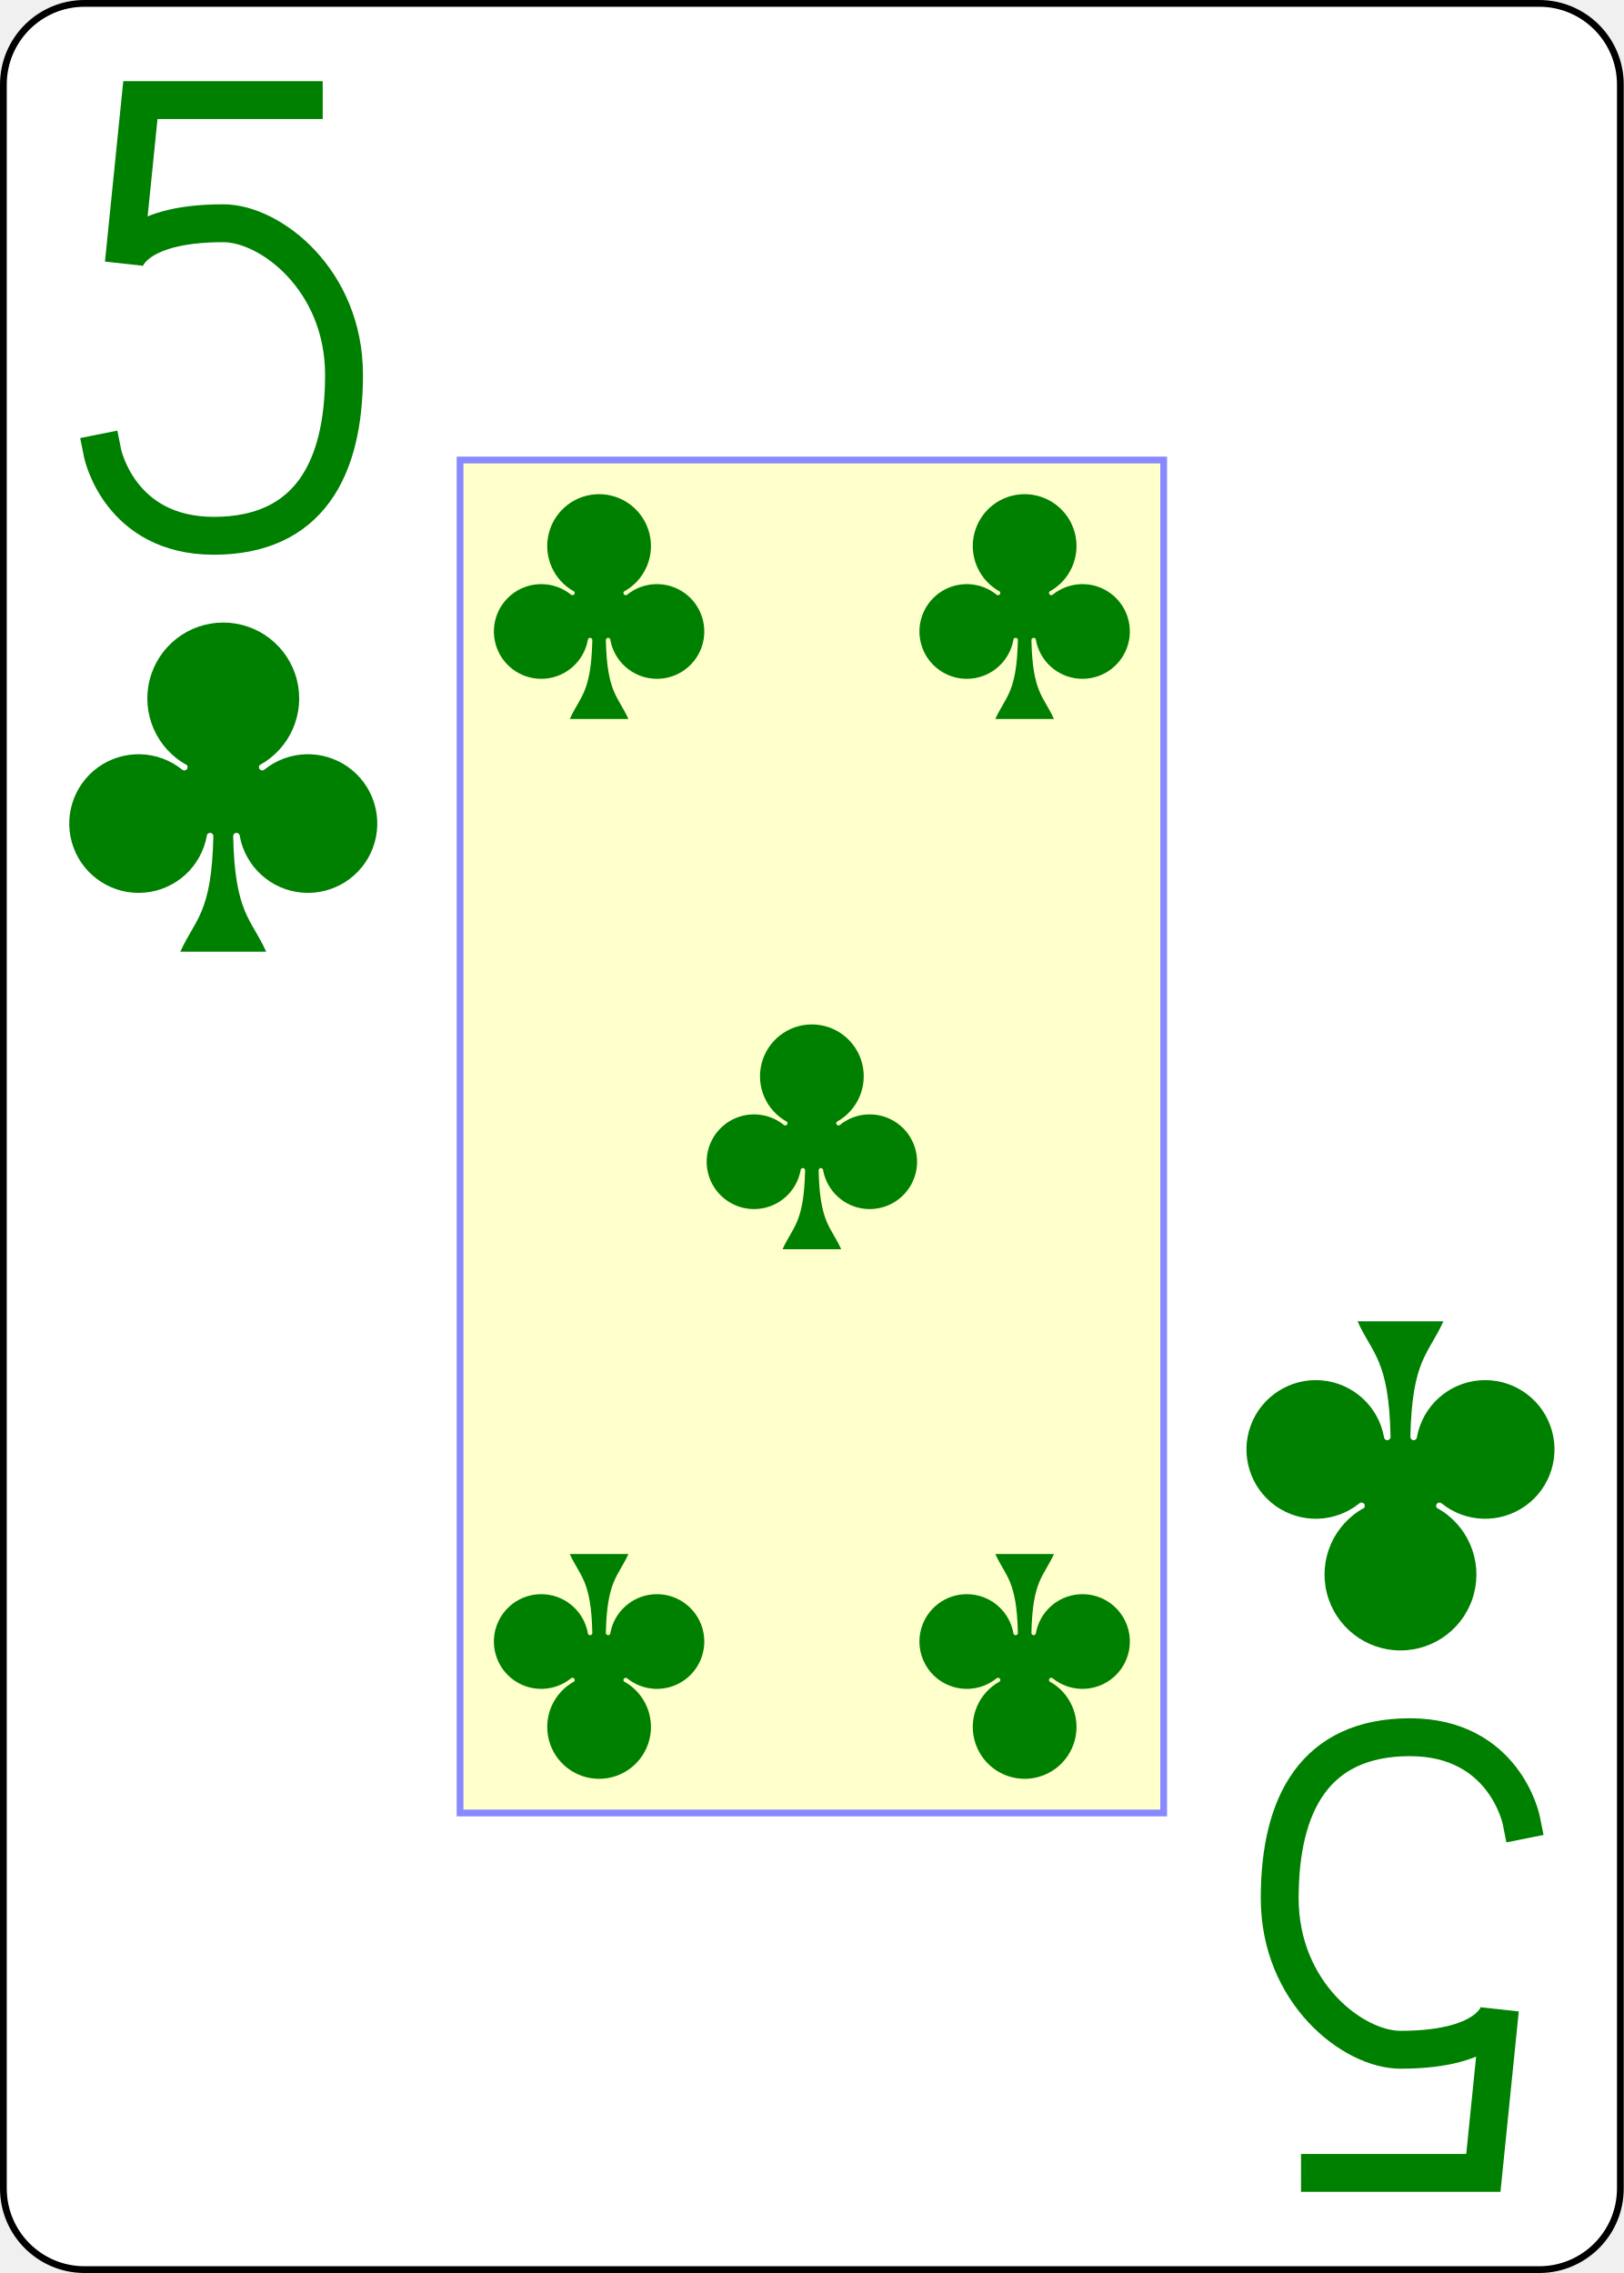
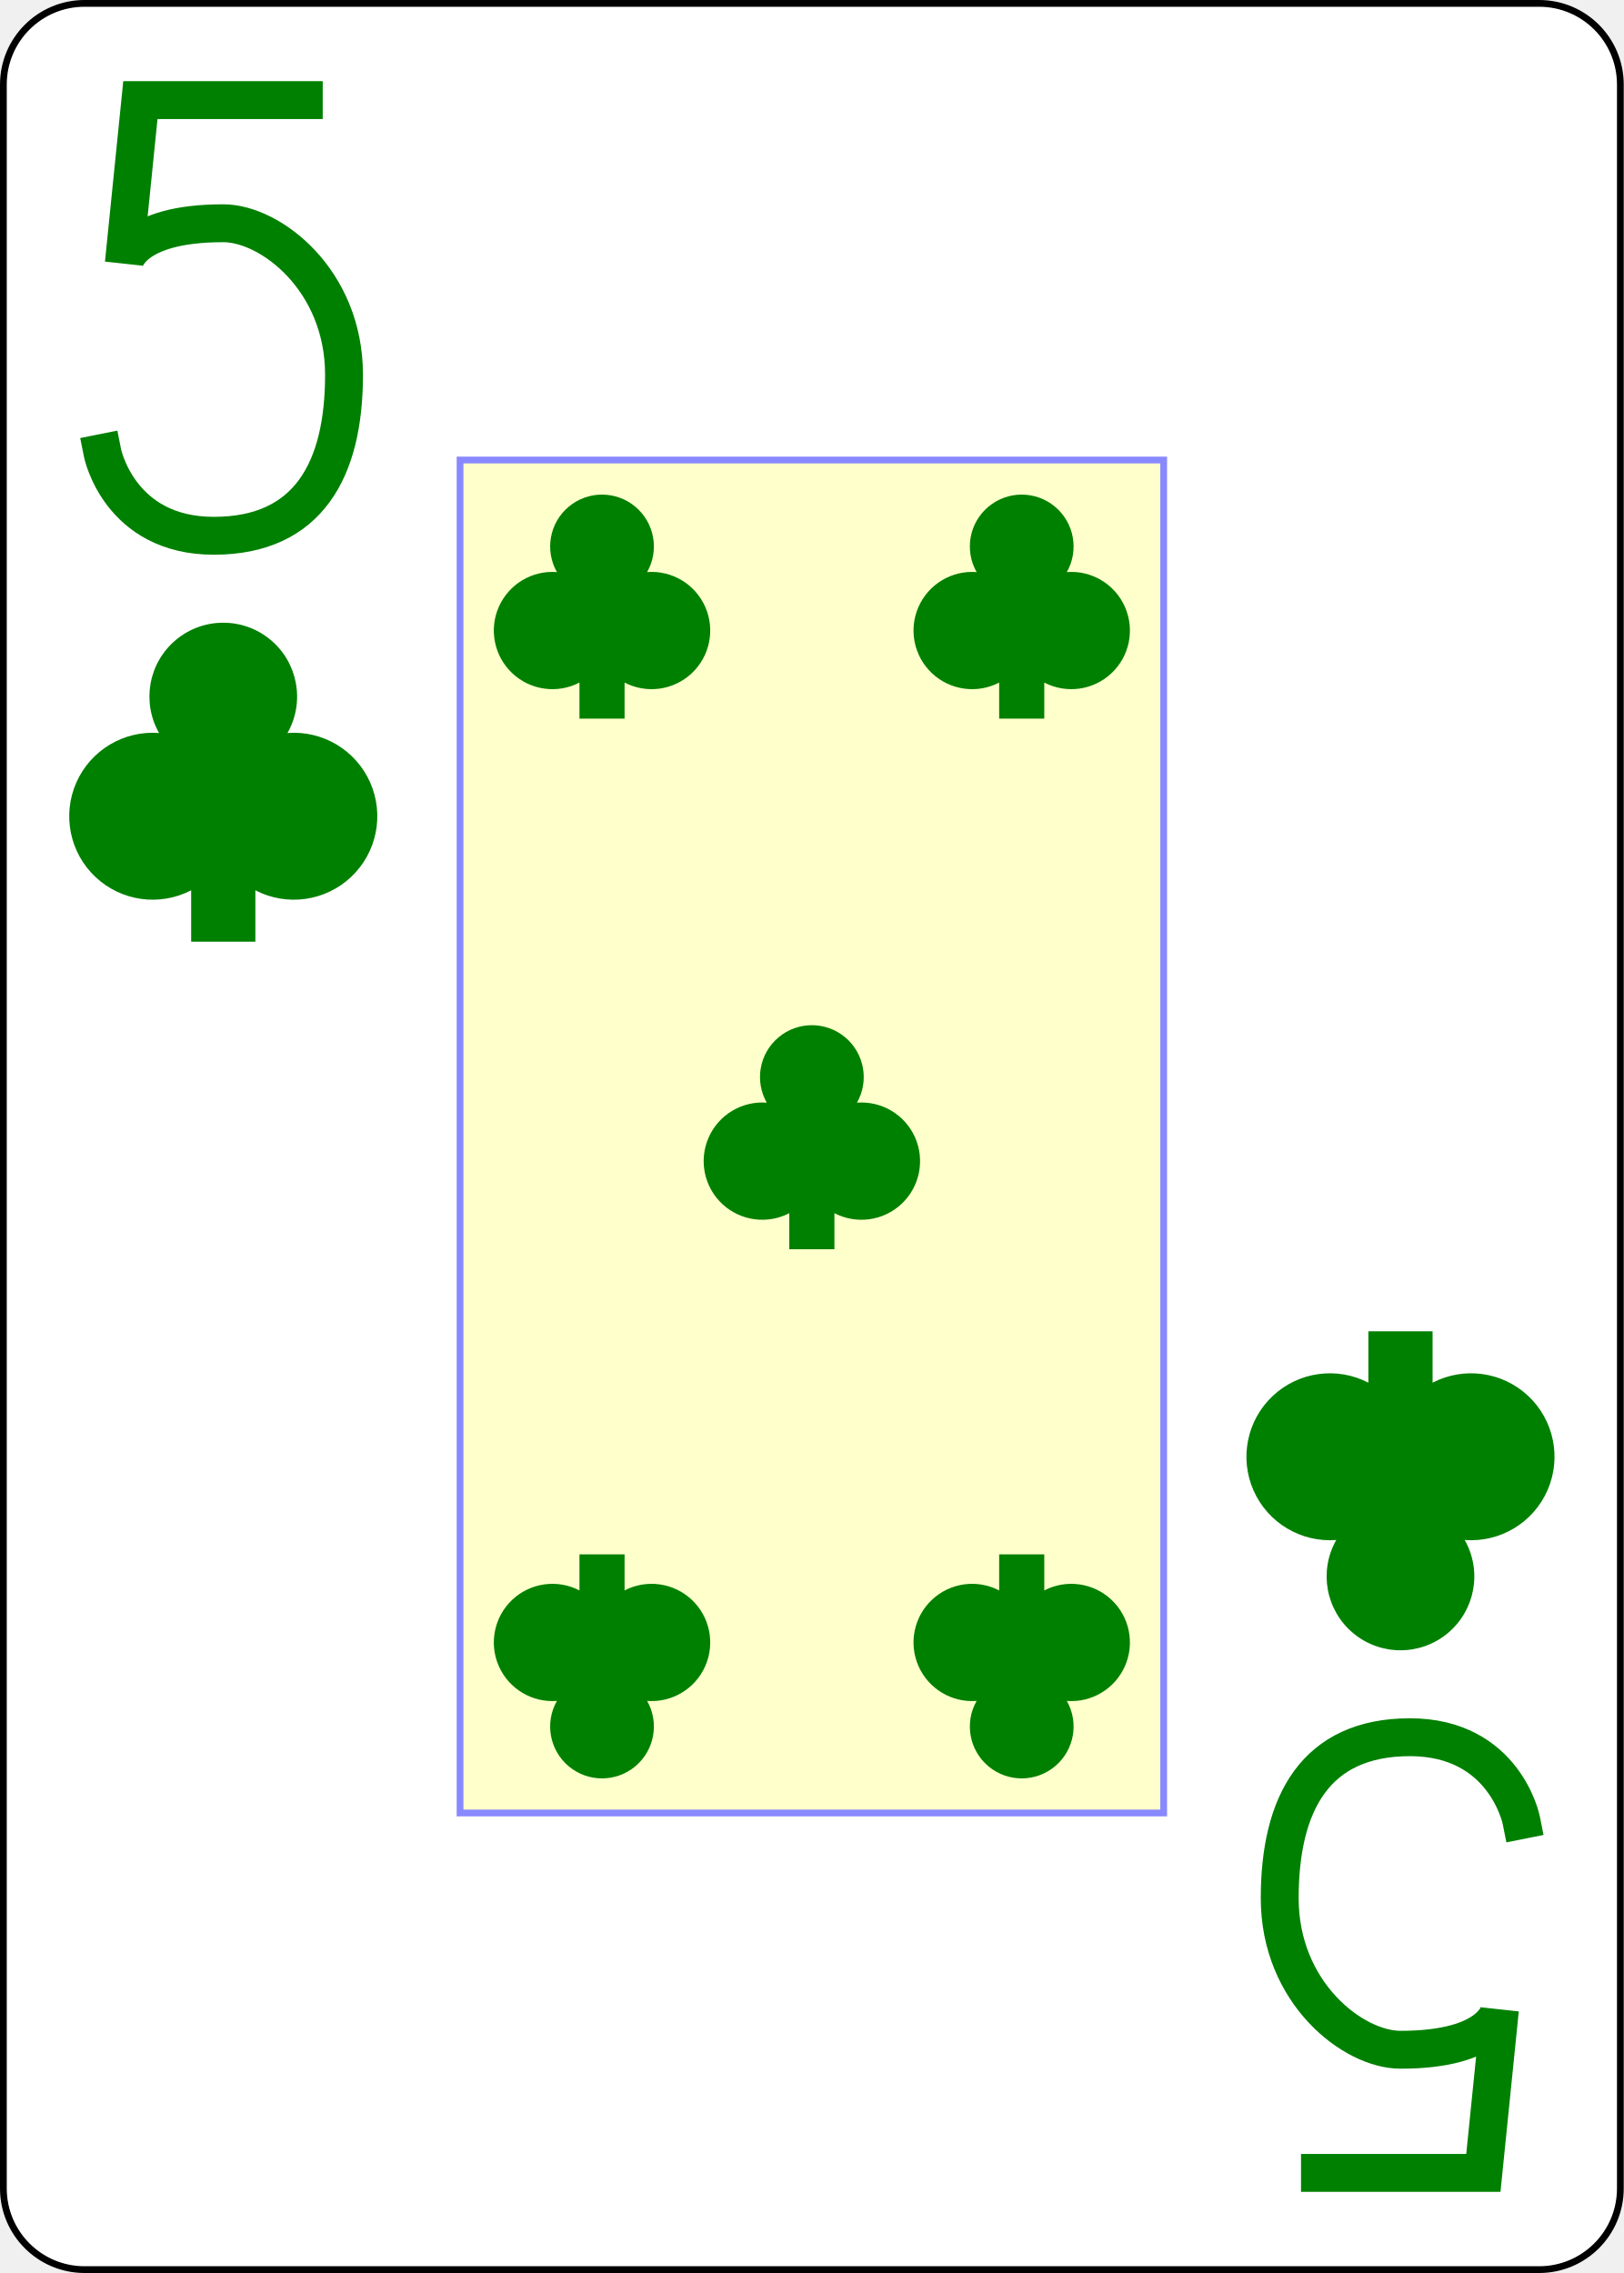
<svg xmlns="http://www.w3.org/2000/svg" xmlns:xlink="http://www.w3.org/1999/xlink" class="card" face="5C" height="3.5in" preserveAspectRatio="none" viewBox="-120 -168 240 336" width="2.5in">
  <symbol id="SC5" viewBox="-600 -600 1200 1200" preserveAspectRatio="xMinYMid">
-     <path d="M30 150C35 385 85 400 130 500L-130 500C-85 400 -35 385 -30 150A10 10 0 0 0 -50 150A210 210 0 1 1 -124 -51A10 10 0 0 0 -110 -65A230 230 0 1 1 110 -65A10 10 0 0 0 124 -51A210 210 0 1 1 50 150A10 10 0 0 0 30 150Z" fill="green" />
+     <path d="M-100 500L100 500L100 340A260 260 0 1 0 200 -150A230 230 0 1 0 -200 -150A260 260 0 1 0 -100 340Z" fill="green" />
  </symbol>
  <symbol id="VC5" viewBox="-500 -500 1000 1000" preserveAspectRatio="xMinYMid">
    <path d="M170 -460L-175 -460L-210 -115C-210 -115 -200 -200 0 -200C100 -200 255 -80 255 120C255 320 180 460 -20 460C-220 460 -255 285 -255 285" stroke="green" stroke-width="80" stroke-linecap="square" stroke-miterlimit="1.5" fill="none" />
  </symbol>
  <defs>
    <rect id="XC5" width="104" height="200" x="-52" y="-100" />
  </defs>
  <rect width="239" height="335" x="-119.5" y="-167.5" rx="12" ry="12" fill="white" stroke="black" />
  <use xlink:href="#XC5" stroke="#88f" fill="#FFC" />
  <use xlink:href="#VC5" height="70" x="-122" y="-156" />
-   <use xlink:href="#SC5" height="58.558" x="-116.279" y="-81" />
-   <use xlink:href="#SC5" height="40" x="-51.45" y="-98.384" />
-   <use xlink:href="#SC5" height="40" x="11.45" y="-98.384" />
+   <use xlink:href="#SC5" height="56.946" x="-115.473" y="-81" />
+   <use xlink:href="#SC5" height="40" x="-51.017" y="-98.434" />
+   <use xlink:href="#SC5" height="40" x="11.017" y="-98.434" />
  <use xlink:href="#SC5" height="40" x="-20" y="-20" />
  <g transform="rotate(180)">
    <use xlink:href="#VC5" height="70" x="-122" y="-156" />
-     <use xlink:href="#SC5" height="58.558" x="-116.279" y="-81" />
-     <use xlink:href="#SC5" height="40" x="-51.45" y="-98.384" />
-     <use xlink:href="#SC5" height="40" x="11.45" y="-98.384" />
+     <use xlink:href="#SC5" height="56.946" x="-115.473" y="-81" />
+     <use xlink:href="#SC5" height="40" x="-51.017" y="-98.434" />
+     <use xlink:href="#SC5" height="40" x="11.017" y="-98.434" />
  </g>
</svg>
